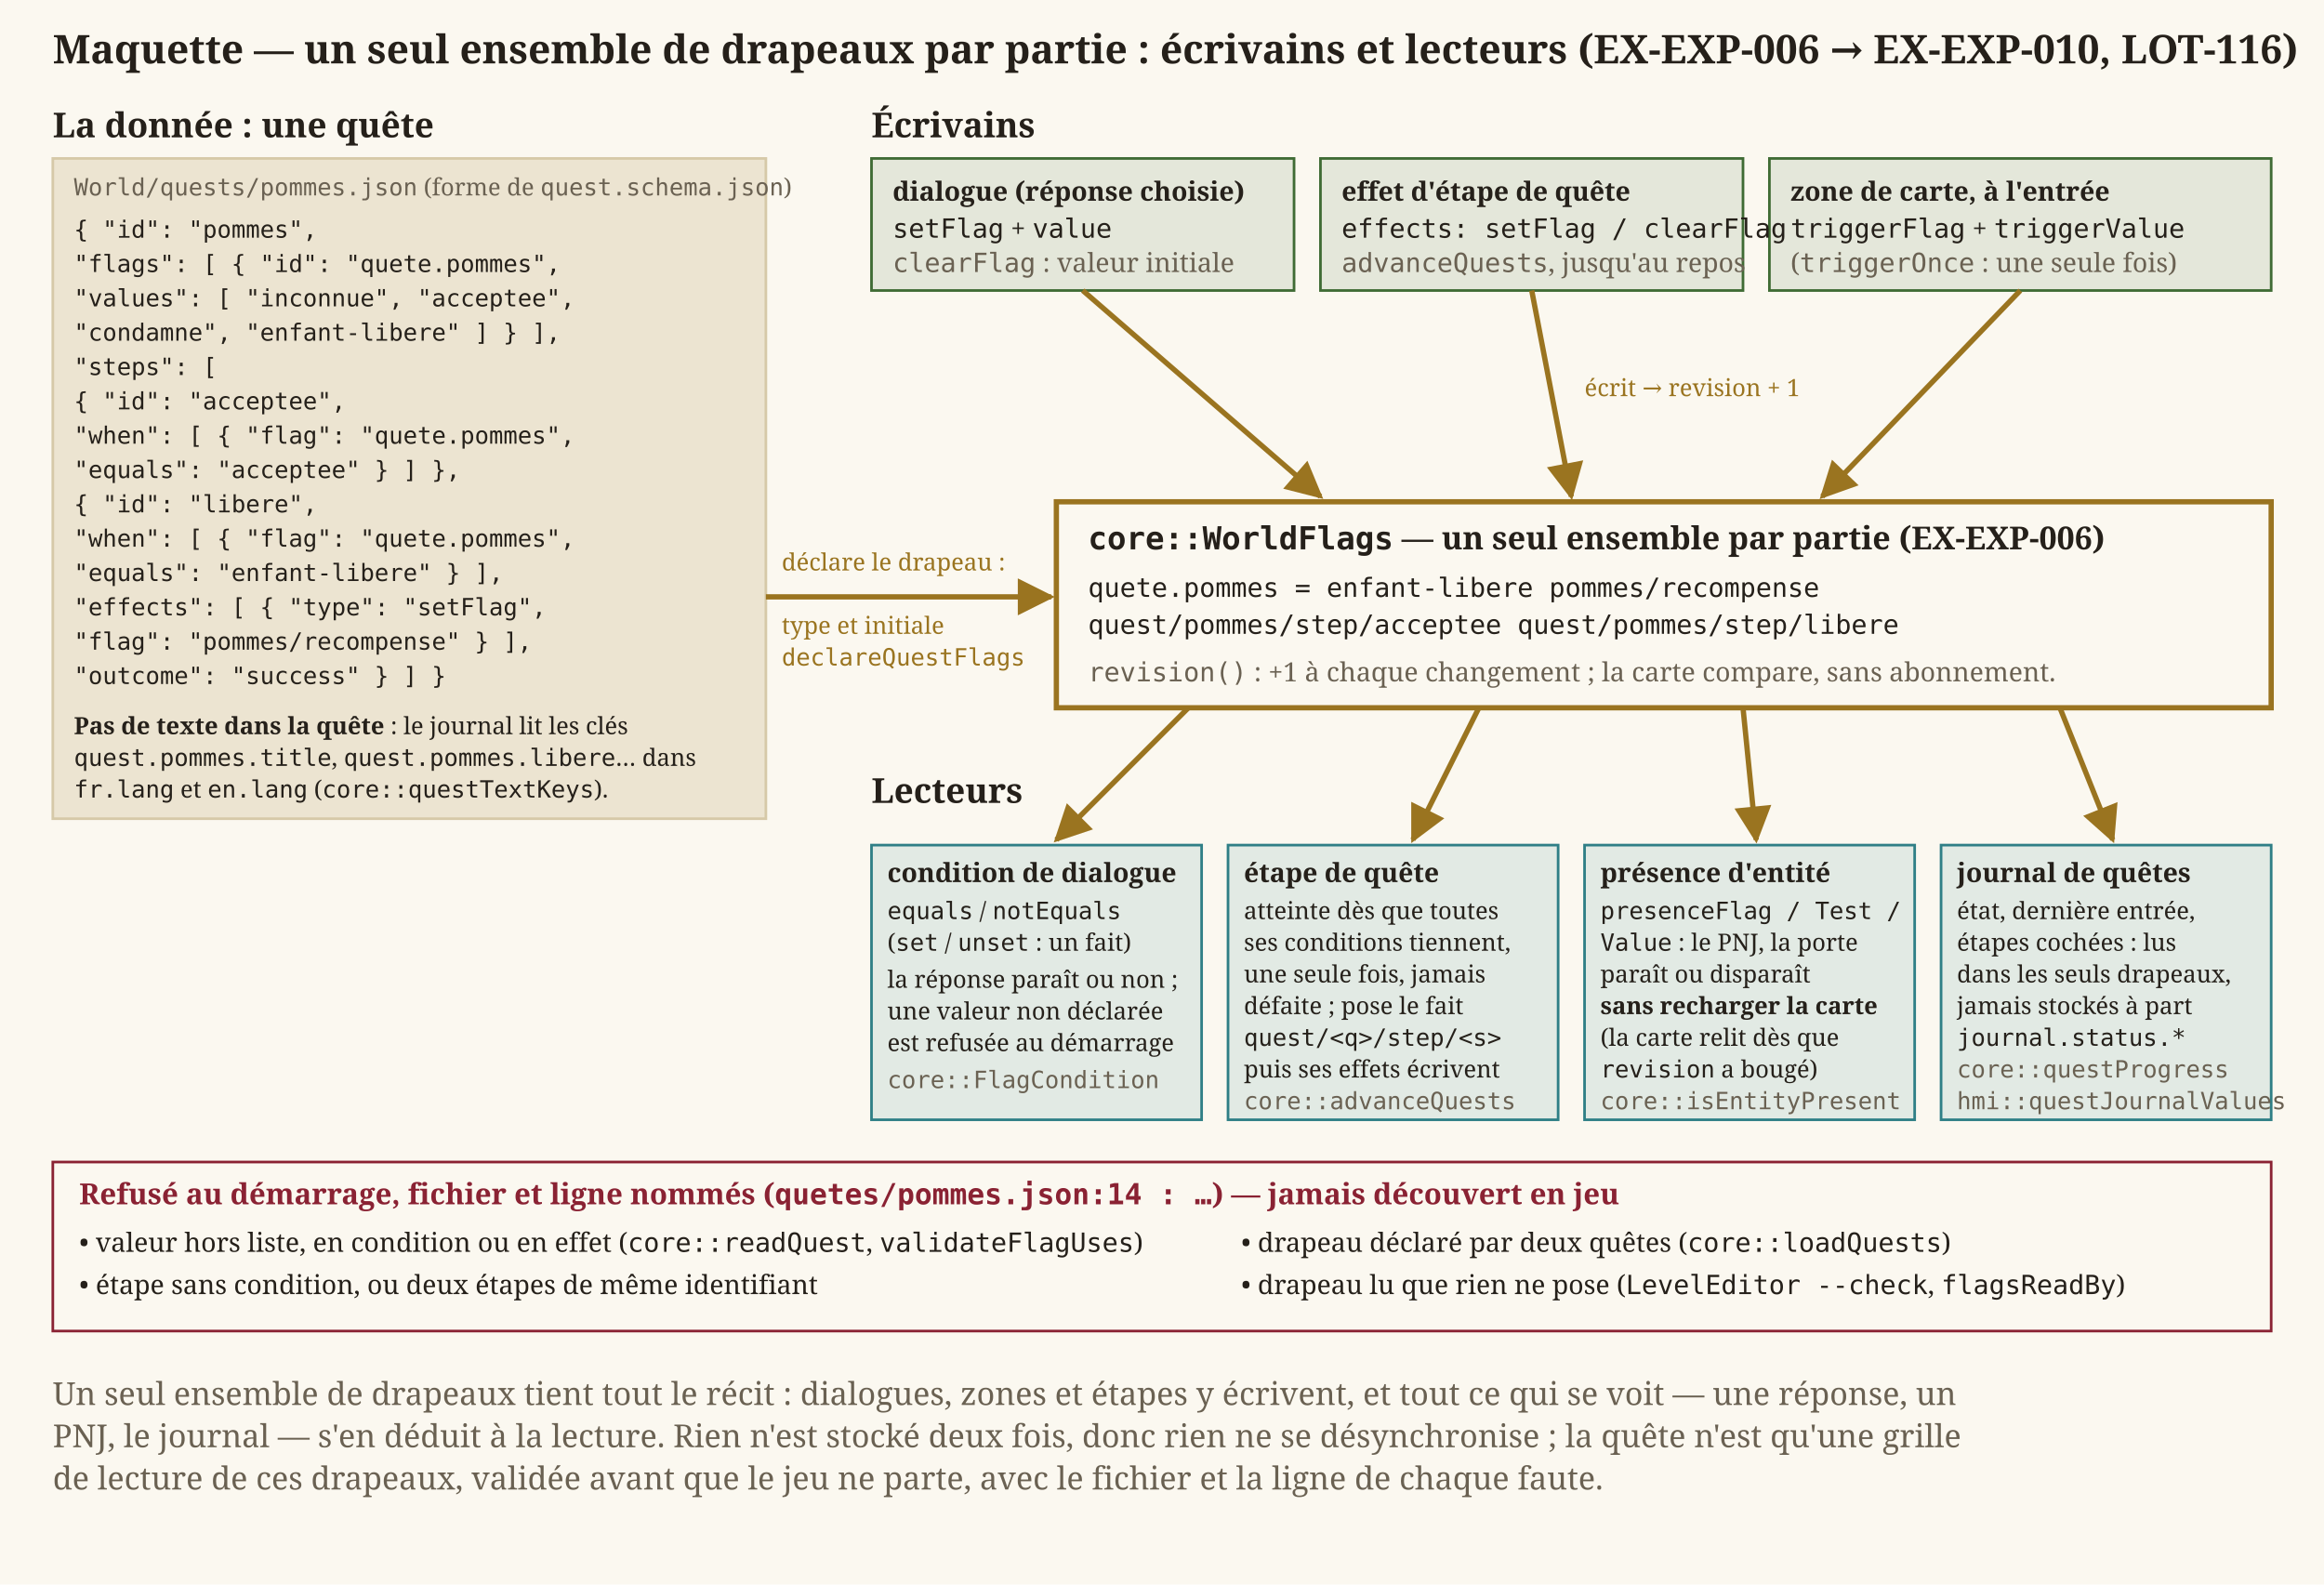
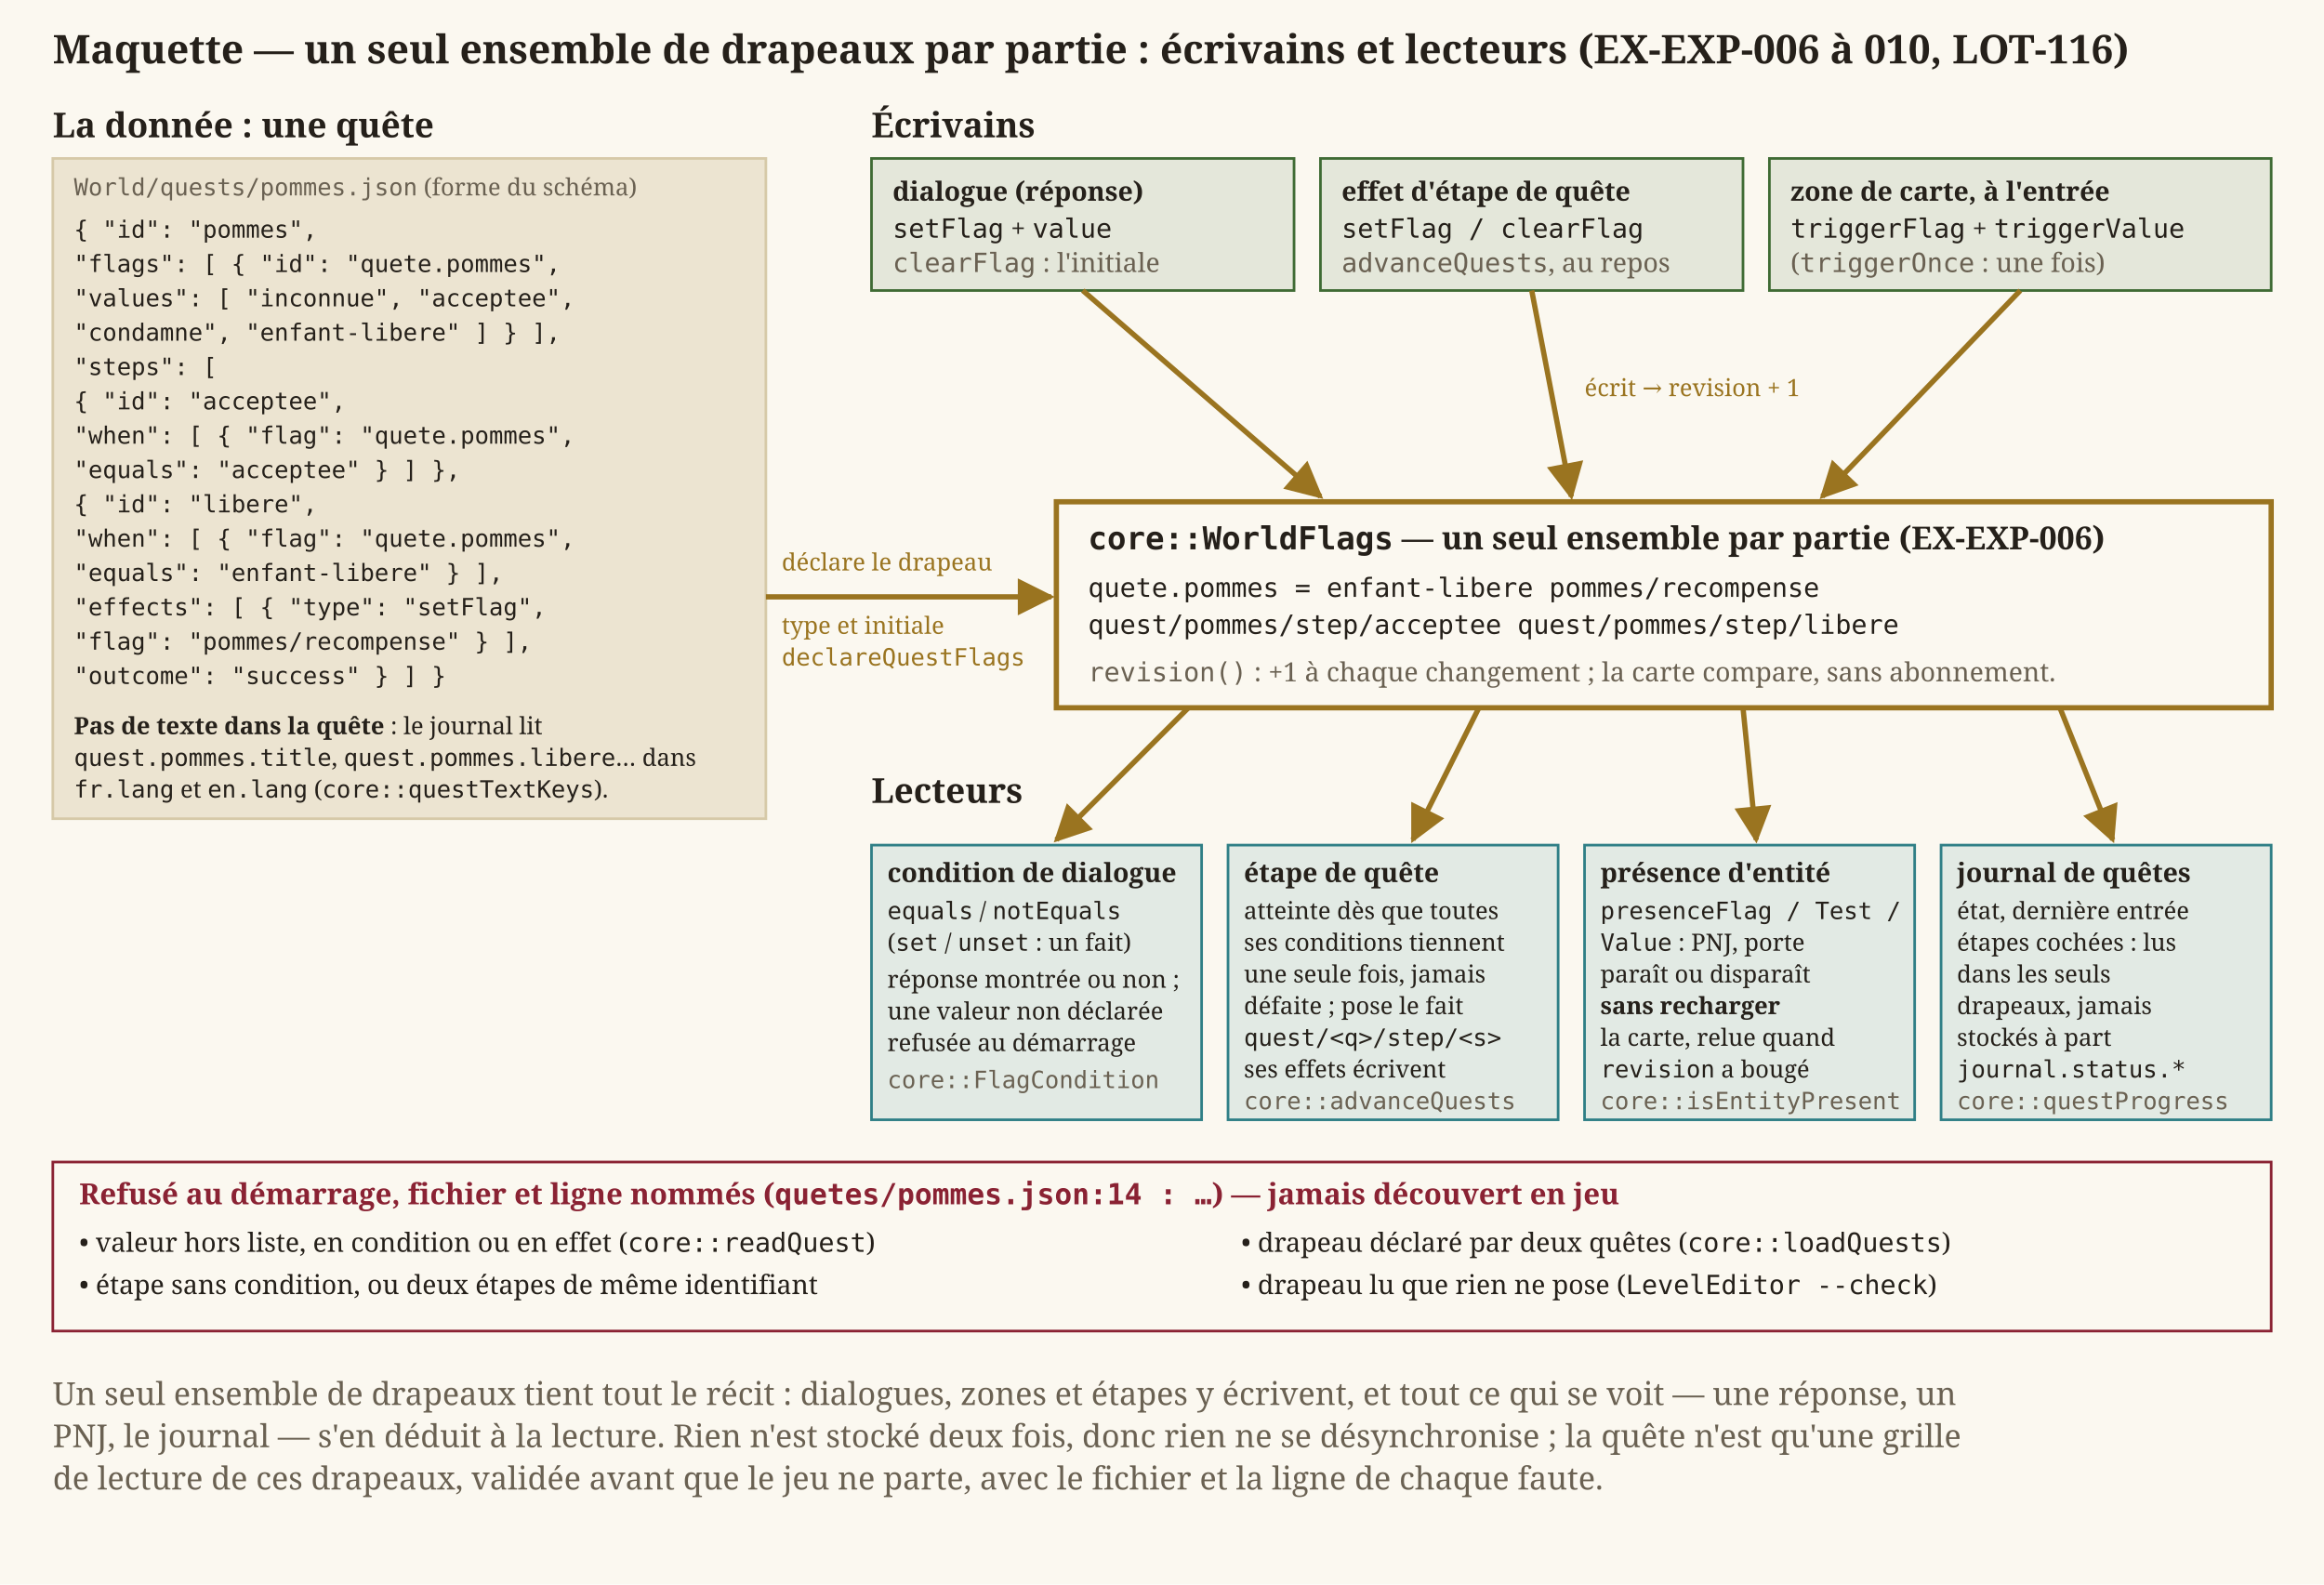
<svg xmlns="http://www.w3.org/2000/svg" viewBox="0 0 880 600" font-family="Georgia, serif" font-size="13">
  <rect width="880" height="600" fill="#fbf8f0" />
-   <text x="20" y="24" font-size="15" font-weight="600" fill="#25201a">Maquette — un seul ensemble de drapeaux par partie : écrivains et lecteurs (EX-EXP-006 → EX-EXP-010, LOT-116)</text>
+   <text x="20" y="24" font-size="15" font-weight="600" fill="#25201a">Maquette — un seul ensemble de drapeaux par partie : écrivains et lecteurs (EX-EXP-006 à 010, LOT-116)</text>
  <defs>
    <marker id="a" viewBox="0 0 10 10" refX="9" refY="5" markerWidth="7" markerHeight="7" orient="auto">
      <path d="M0,0 L10,5 L0,10 z" fill="#9a7420" />
    </marker>
  </defs>
  <text x="20" y="52" font-weight="600" fill="#25201a">La donnée : une quête</text>
  <rect x="20" y="60" width="270" height="250" fill="#ece4d1" stroke="#d6c9a8" />
  <text x="28" y="74" font-size="9" fill="#6a6152">
-     <tspan font-family="Consolas, monospace">World/quests/pommes.json</tspan> (forme de <tspan font-family="Consolas, monospace">quest.schema.json</tspan>)</text>
+     <tspan font-family="Consolas, monospace">World/quests/pommes.json</tspan> (forme du schéma)</text>
  <g font-family="Consolas, monospace" font-size="9" fill="#25201a">
    <text x="28" y="90">{ "id": "pommes",</text>
    <text x="28" y="103">  "flags": [ { "id": "quete.pommes",</text>
    <text x="28" y="116">    "values": [ "inconnue", "acceptee",</text>
-     <text x="28" y="129">                "condamne", "enfant-libere" ] } ],</text>
+     <text x="28" y="129">      "condamne", "enfant-libere" ] } ],</text>
    <text x="28" y="142">  "steps": [</text>
    <text x="28" y="155">    { "id": "acceptee",</text>
    <text x="28" y="168">      "when": [ { "flag": "quete.pommes",</text>
-     <text x="28" y="181">                  "equals": "acceptee" } ] },</text>
+     <text x="28" y="181">        "equals": "acceptee" } ] },</text>
    <text x="28" y="194">    { "id": "libere",</text>
    <text x="28" y="207">      "when": [ { "flag": "quete.pommes",</text>
-     <text x="28" y="220">                  "equals": "enfant-libere" } ],</text>
+     <text x="28" y="220">        "equals": "enfant-libere" } ],</text>
    <text x="28" y="233">      "effects": [ { "type": "setFlag",</text>
-     <text x="28" y="246">                     "flag": "pommes/recompense" } ],</text>
+     <text x="28" y="246">        "flag": "pommes/recompense" } ],</text>
    <text x="28" y="259">      "outcome": "success" } ] }</text>
  </g>
  <g font-size="9" fill="#25201a">
    <text x="28" y="278">
-       <tspan font-weight="600">Pas de texte dans la quête</tspan> : le journal lit les clés</text>
+       <tspan font-weight="600">Pas de texte dans la quête</tspan> : le journal lit</text>
    <text x="28" y="290">
      <tspan font-family="Consolas, monospace">quest.pommes.title</tspan>, <tspan font-family="Consolas, monospace">quest.pommes.libere</tspan>… dans</text>
    <text x="28" y="302">
      <tspan font-family="Consolas, monospace">fr.lang</tspan> et <tspan font-family="Consolas, monospace">en.lang</tspan> (<tspan font-family="Consolas, monospace">core::questTextKeys</tspan>).</text>
  </g>
  <path d="M290,226 L398,226" stroke="#9a7420" stroke-width="2" marker-end="url(#a)" />
-   <text x="296" y="216" font-size="9" fill="#9a7420">déclare le drapeau :</text>
+   <text x="296" y="216" font-size="9" fill="#9a7420">déclare le drapeau</text>
  <text x="296" y="240" font-size="9" fill="#9a7420">type et initiale</text>
  <text x="296" y="252" font-size="9" fill="#9a7420">
    <tspan font-family="Consolas, monospace">declareQuestFlags</tspan>
  </text>
  <text x="330" y="52" font-weight="600" fill="#25201a">Écrivains</text>
  <g stroke="#3f6b34" fill="#3f6b34" fill-opacity="0.12">
    <rect x="330" y="60" width="160" height="50" />
    <rect x="500" y="60" width="160" height="50" />
    <rect x="670" y="60" width="190" height="50" />
  </g>
  <g font-size="10" fill="#25201a">
-     <text x="338" y="76" font-weight="600">dialogue (réponse choisie)</text>
+     <text x="338" y="76" font-weight="600">dialogue (réponse)</text>
    <text x="338" y="90">
      <tspan font-family="Consolas, monospace">setFlag</tspan> + <tspan font-family="Consolas, monospace">value</tspan>
    </text>
    <text x="338" y="103" fill="#6a6152">
-       <tspan font-family="Consolas, monospace">clearFlag</tspan> : valeur initiale</text>
+       <tspan font-family="Consolas, monospace">clearFlag</tspan> : l'initiale</text>
    <text x="508" y="76" font-weight="600">effet d'étape de quête</text>
    <text x="508" y="90">
-       <tspan font-family="Consolas, monospace">effects: setFlag / clearFlag</tspan>
+       <tspan font-family="Consolas, monospace">setFlag / clearFlag</tspan>
    </text>
    <text x="508" y="103" fill="#6a6152">
-       <tspan font-family="Consolas, monospace">advanceQuests</tspan>, jusqu'au repos</text>
+       <tspan font-family="Consolas, monospace">advanceQuests</tspan>, au repos</text>
    <text x="678" y="76" font-weight="600">zone de carte, à l'entrée</text>
    <text x="678" y="90">
      <tspan font-family="Consolas, monospace">triggerFlag</tspan> + <tspan font-family="Consolas, monospace">triggerValue</tspan>
    </text>
-     <text x="678" y="103" fill="#6a6152">(<tspan font-family="Consolas, monospace">triggerOnce</tspan> : une seule fois)</text>
+     <text x="678" y="103" fill="#6a6152">(<tspan font-family="Consolas, monospace">triggerOnce</tspan> : une fois)</text>
  </g>
  <g stroke="#9a7420" stroke-width="2" fill="none">
    <path d="M410,110 L500,188" marker-end="url(#a)" />
    <path d="M580,110 L595,188" marker-end="url(#a)" />
    <path d="M765,110 L690,188" marker-end="url(#a)" />
  </g>
  <text x="600" y="150" font-size="9" fill="#9a7420">écrit → revision + 1</text>
  <rect x="400" y="190" width="460" height="78" fill="#fbf8f0" stroke="#9a7420" stroke-width="2" />
  <text x="412" y="208" font-size="12" font-weight="600" fill="#25201a">
    <tspan font-family="Consolas, monospace">core::WorldFlags</tspan> — un seul ensemble par partie (EX-EXP-006)</text>
  <g font-size="10" font-family="Consolas, monospace" fill="#25201a">
    <text x="412" y="226">quete.pommes = enfant-libere   pommes/recompense</text>
    <text x="412" y="240">quest/pommes/step/acceptee     quest/pommes/step/libere</text>
  </g>
  <text x="412" y="258" font-size="10" fill="#6a6152">
    <tspan font-family="Consolas, monospace">revision()</tspan> : +1 à chaque changement ; la carte compare, sans abonnement.</text>
  <g stroke="#9a7420" stroke-width="2" fill="none">
    <path d="M450,268 L400,318" marker-end="url(#a)" />
    <path d="M560,268 L535,318" marker-end="url(#a)" />
    <path d="M660,268 L665,318" marker-end="url(#a)" />
    <path d="M780,268 L800,318" marker-end="url(#a)" />
  </g>
  <text x="330" y="304" font-weight="600" fill="#25201a">Lecteurs</text>
  <g stroke="#2f7f86" fill="#2f7f86" fill-opacity="0.12">
    <rect x="330" y="320" width="125" height="104" />
    <rect x="465" y="320" width="125" height="104" />
    <rect x="600" y="320" width="125" height="104" />
    <rect x="735" y="320" width="125" height="104" />
  </g>
  <g font-size="9" fill="#25201a">
    <text x="336" y="334" font-weight="600" font-size="10">condition de dialogue</text>
    <text x="336" y="348">
      <tspan font-family="Consolas, monospace">equals</tspan> / <tspan font-family="Consolas, monospace">notEquals</tspan>
    </text>
    <text x="336" y="360">(<tspan font-family="Consolas, monospace">set</tspan> / <tspan font-family="Consolas, monospace">unset</tspan> : un fait)</text>
-     <text x="336" y="374">la réponse paraît ou non ;</text>
+     <text x="336" y="374">réponse montrée ou non ;</text>
    <text x="336" y="386">une valeur non déclarée</text>
-     <text x="336" y="398">est refusée au démarrage</text>
+     <text x="336" y="398">refusée au démarrage</text>
    <text x="336" y="412" fill="#6a6152">
      <tspan font-family="Consolas, monospace">core::FlagCondition</tspan>
    </text>
    <text x="471" y="334" font-weight="600" font-size="10">étape de quête</text>
    <text x="471" y="348">atteinte dès que toutes</text>
-     <text x="471" y="360">ses conditions tiennent,</text>
+     <text x="471" y="360">ses conditions tiennent</text>
    <text x="471" y="372">une seule fois, jamais</text>
    <text x="471" y="384">défaite ; pose le fait</text>
    <text x="471" y="396">
      <tspan font-family="Consolas, monospace">quest/&lt;q&gt;/step/&lt;s&gt;</tspan>
    </text>
-     <text x="471" y="408">puis ses effets écrivent</text>
+     <text x="471" y="408">ses effets écrivent</text>
    <text x="471" y="420" fill="#6a6152">
      <tspan font-family="Consolas, monospace">core::advanceQuests</tspan>
    </text>
    <text x="606" y="334" font-weight="600" font-size="10">présence d'entité</text>
    <text x="606" y="348">
      <tspan font-family="Consolas, monospace">presenceFlag / Test /</tspan>
    </text>
    <text x="606" y="360">
-       <tspan font-family="Consolas, monospace">Value</tspan> : le PNJ, la porte</text>
+       <tspan font-family="Consolas, monospace">Value</tspan> : PNJ, porte</text>
    <text x="606" y="372">paraît ou disparaît</text>
-     <text x="606" y="384" font-weight="600">sans recharger la carte</text>
-     <text x="606" y="396">(la carte relit dès que</text>
+     <text x="606" y="384" font-weight="600">sans recharger</text>
+     <text x="606" y="396">la carte, relue quand</text>
    <text x="606" y="408">
-       <tspan font-family="Consolas, monospace">revision</tspan> a bougé)</text>
+       <tspan font-family="Consolas, monospace">revision</tspan> a bougé</text>
    <text x="606" y="420" fill="#6a6152">
      <tspan font-family="Consolas, monospace">core::isEntityPresent</tspan>
    </text>
    <text x="741" y="334" font-weight="600" font-size="10">journal de quêtes</text>
-     <text x="741" y="348">état, dernière entrée,</text>
+     <text x="741" y="348">état, dernière entrée</text>
    <text x="741" y="360">étapes cochées : lus</text>
-     <text x="741" y="372">dans les seuls drapeaux,</text>
-     <text x="741" y="384">jamais stockés à part</text>
-     <text x="741" y="396">
+     <text x="741" y="372">dans les seuls</text>
+     <text x="741" y="384">drapeaux, jamais</text>
+     <text x="741" y="396">stockés à part</text>
+     <text x="741" y="408">
      <tspan font-family="Consolas, monospace">journal.status.*</tspan>
    </text>
-     <text x="741" y="408" fill="#6a6152">
+     <text x="741" y="420" fill="#6a6152">
      <tspan font-family="Consolas, monospace">core::questProgress</tspan>
-     </text>
-     <text x="741" y="420" fill="#6a6152">
-       <tspan font-family="Consolas, monospace">hmi::questJournalValues</tspan>
    </text>
  </g>
  <rect x="20" y="440" width="840" height="64" fill="#fbf8f0" stroke="#8a2233" />
  <text x="30" y="456" font-size="11" font-weight="600" fill="#8a2233">Refusé au démarrage, fichier et ligne nommés (<tspan font-family="Consolas, monospace">quetes/pommes.json:14 : …</tspan>) — jamais découvert en jeu</text>
  <g font-size="10" fill="#25201a">
-     <text x="30" y="474">• valeur hors liste, en condition ou en effet (<tspan font-family="Consolas, monospace">core::readQuest</tspan>, <tspan font-family="Consolas, monospace">validateFlagUses</tspan>)</text>
+     <text x="30" y="474">• valeur hors liste, en condition ou en effet (<tspan font-family="Consolas, monospace">core::readQuest</tspan>)</text>
    <text x="30" y="490">• étape sans condition, ou deux étapes de même identifiant</text>
    <text x="470" y="474">• drapeau déclaré par deux quêtes (<tspan font-family="Consolas, monospace">core::loadQuests</tspan>)</text>
-     <text x="470" y="490">• drapeau lu que rien ne pose (<tspan font-family="Consolas, monospace">LevelEditor --check</tspan>, <tspan font-family="Consolas, monospace">flagsReadBy</tspan>)</text>
+     <text x="470" y="490">• drapeau lu que rien ne pose (<tspan font-family="Consolas, monospace">LevelEditor --check</tspan>)</text>
  </g>
  <g fill="#6a6152" font-size="12">
    <text x="20" y="532">Un seul ensemble de drapeaux tient tout le récit : dialogues, zones et étapes y écrivent, et tout ce qui se voit — une réponse, un</text>
    <text x="20" y="548">PNJ, le journal — s'en déduit à la lecture. Rien n'est stocké deux fois, donc rien ne se désynchronise ; la quête n'est qu'une grille</text>
    <text x="20" y="564">de lecture de ces drapeaux, validée avant que le jeu ne parte, avec le fichier et la ligne de chaque faute.</text>
  </g>
</svg>
